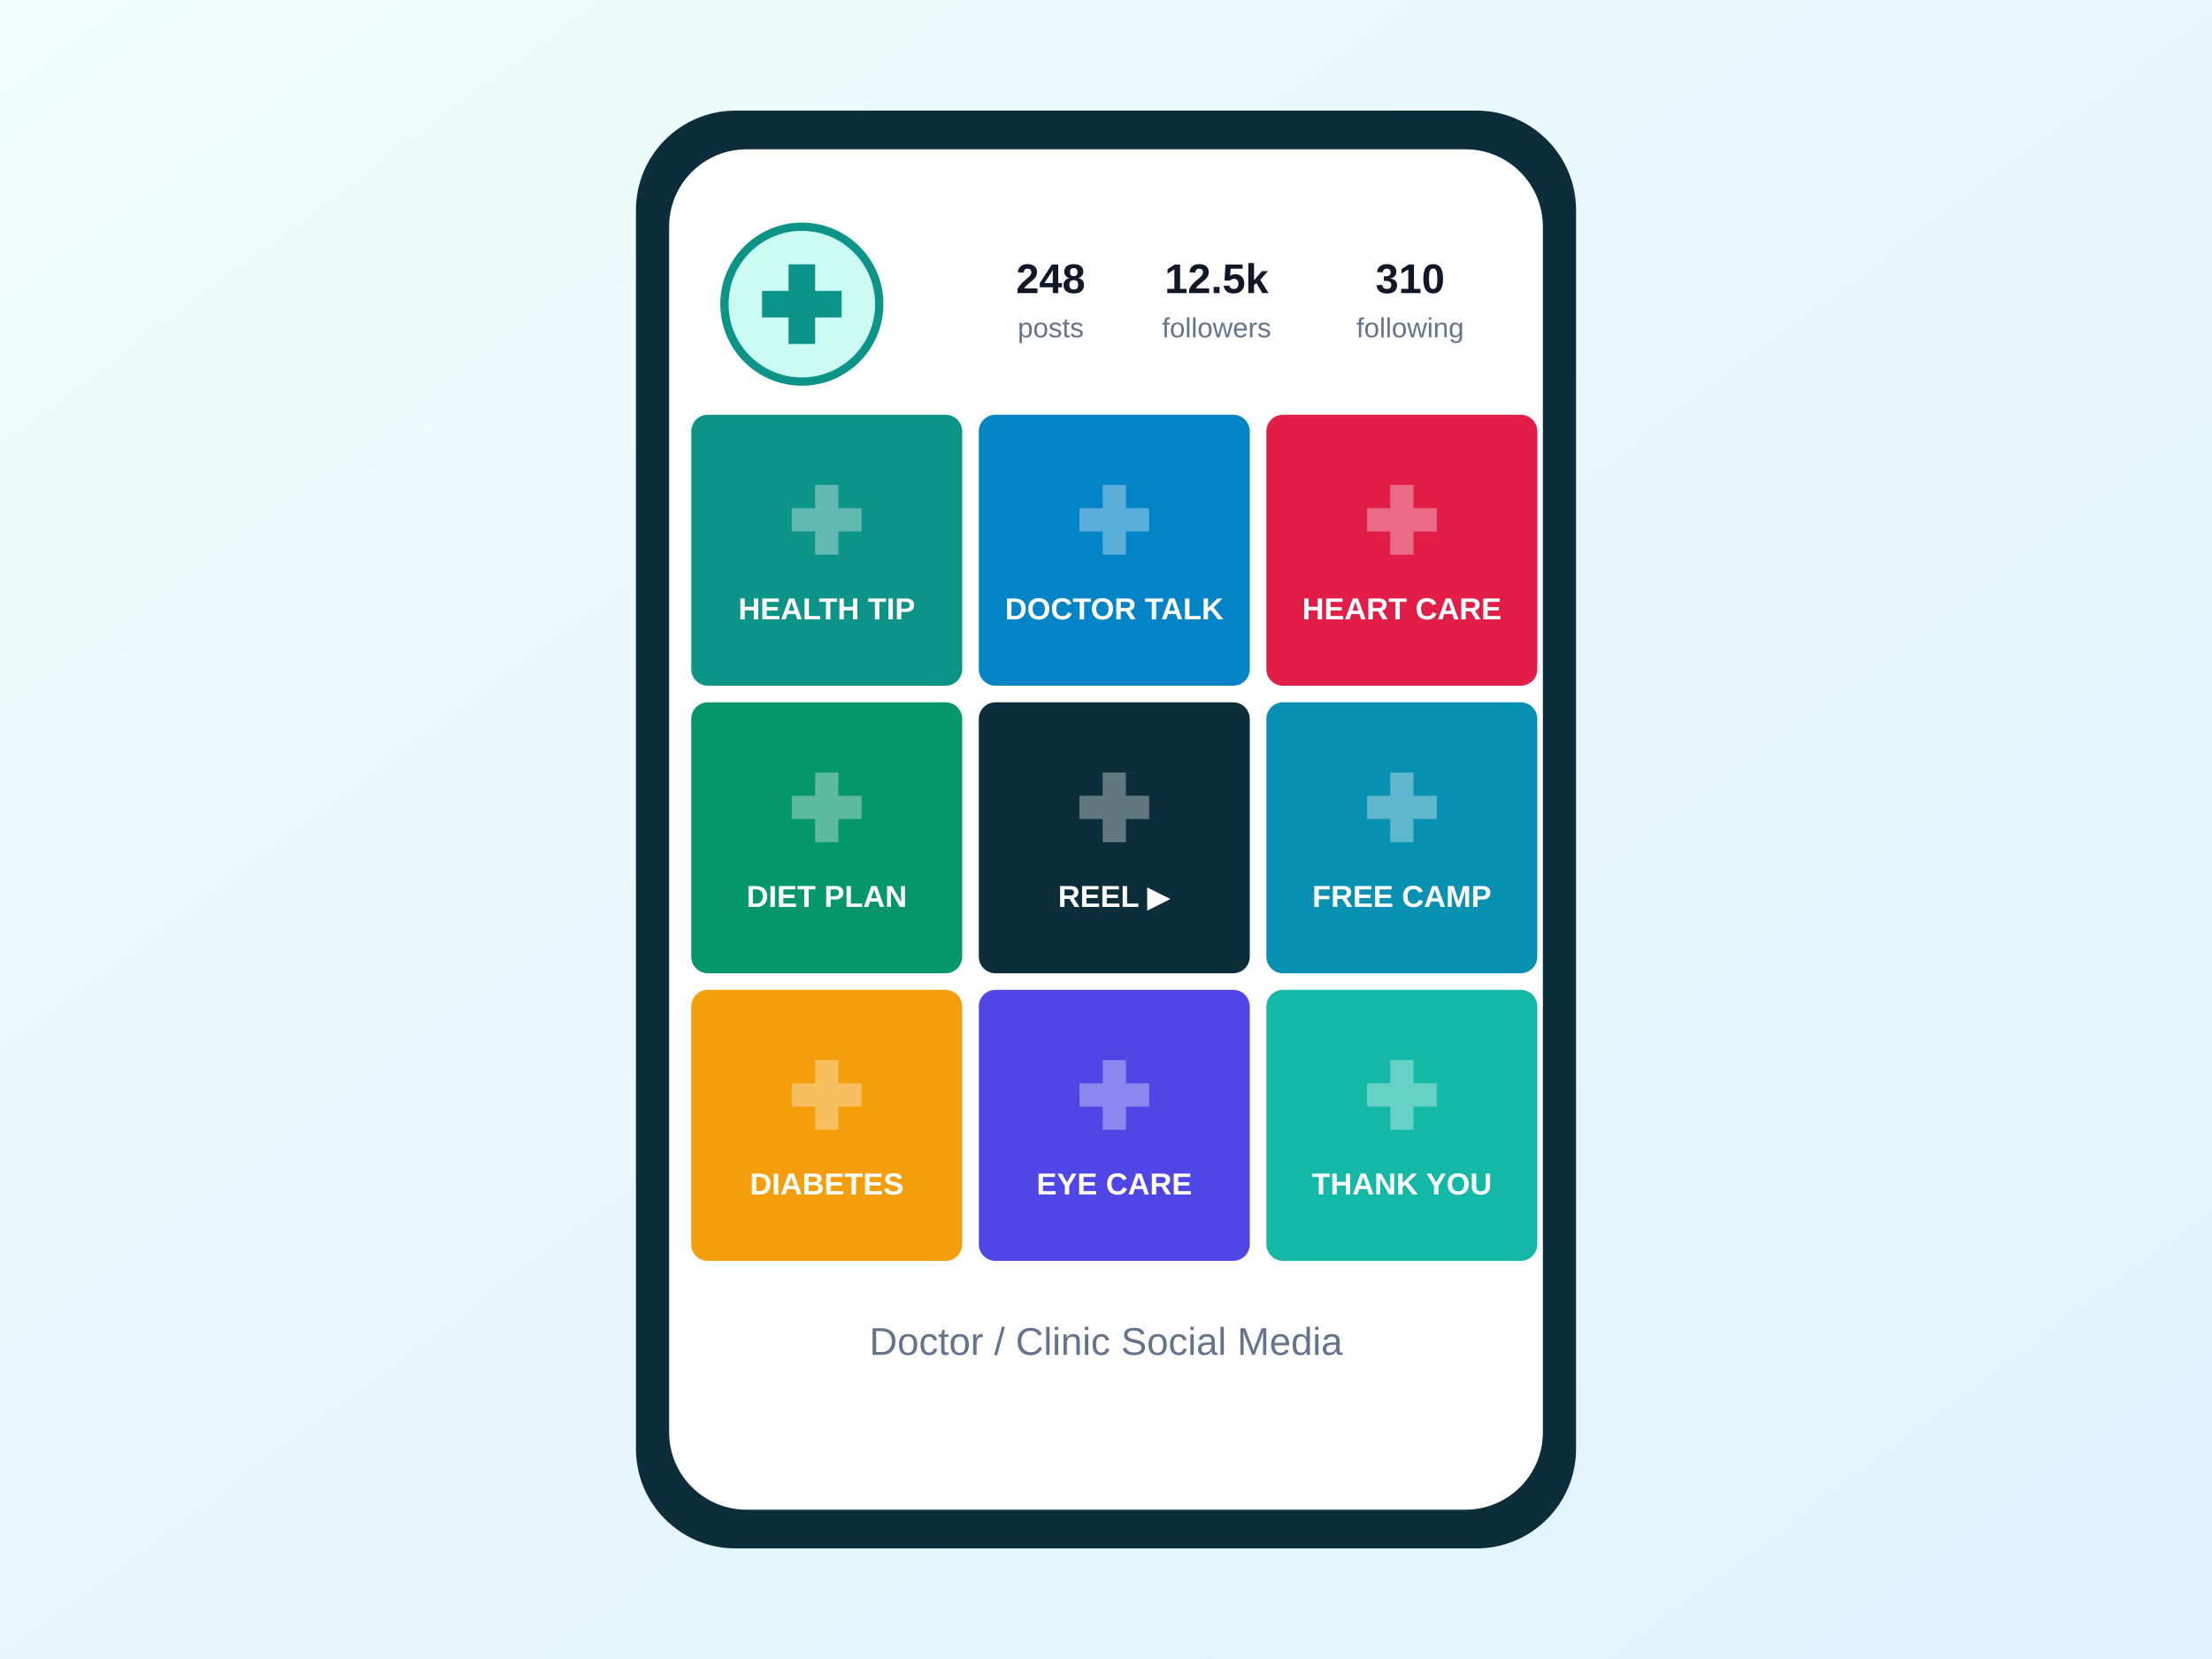
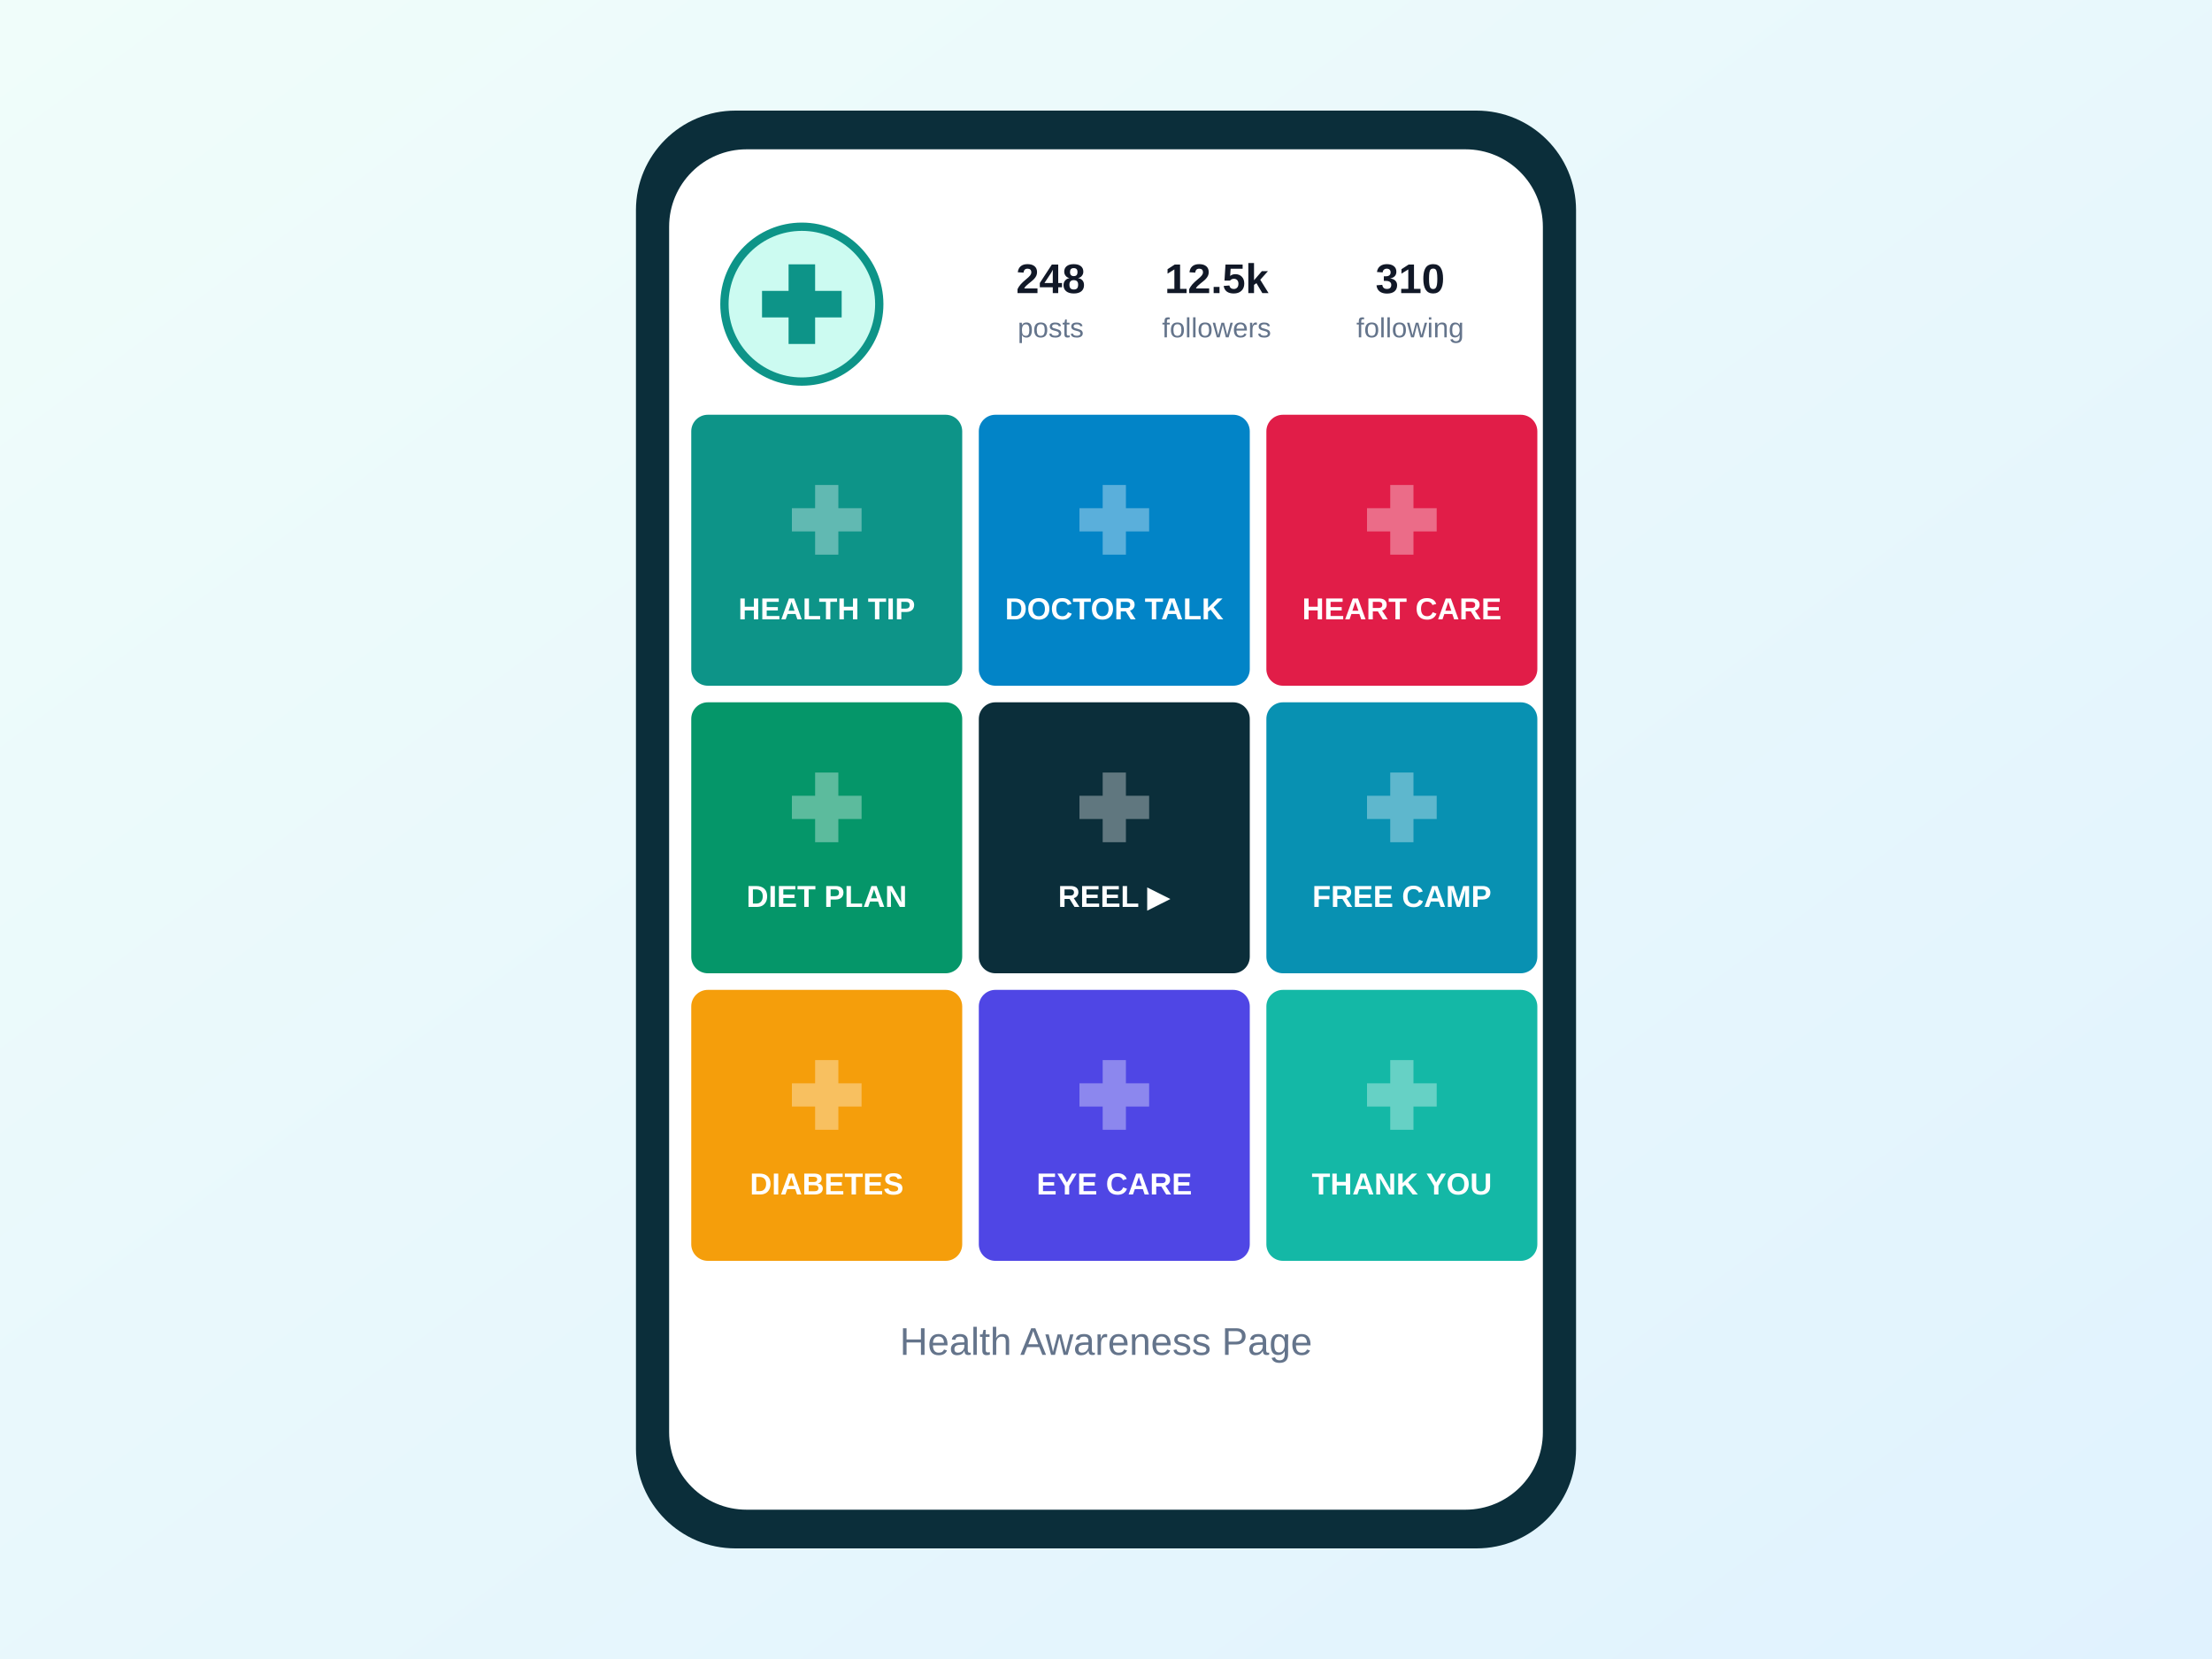
<svg xmlns="http://www.w3.org/2000/svg" viewBox="0 0 800 600" font-family="Plus Jakarta Sans,Hind Siliguri,Arial,sans-serif">
  <defs>
    <linearGradient id="bg" x1="0" y1="0" x2="1" y2="1">
      <stop offset="0" stop-color="#f0fdfa" />
      <stop offset="1" stop-color="#e0f2fe" />
    </linearGradient>
    <linearGradient id="lg" x1="0" y1="0" x2="1" y2="1">
      <stop offset="0" stop-color="#0d9488" />
      <stop offset="1" stop-color="#0284c7" />
    </linearGradient>
  </defs>
  <rect width="800" height="600" fill="url(#bg)" />
  <g transform="translate(230,40)">
    <rect width="340" height="520" rx="36" fill="#0b2e3a" />
    <rect x="12" y="14" width="316" height="492" rx="28" fill="#fff" />
    <circle cx="60" cy="70" r="28" fill="#ccfbf1" stroke="#0d9488" stroke-width="3" />
    <path transform="translate(60,70) scale(0.8)" d="M-6-18h12v12h12v12h-12v12h-12v-12h-12v-12h12z" fill="#0d9488" />
    <g font-size="15" font-weight="800" fill="#111827" text-anchor="middle">
      <text x="150" y="66">248</text>
      <text x="210" y="66">12.5k</text>
      <text x="280" y="66">310</text>
    </g>
    <g font-size="10" fill="#64748b" text-anchor="middle">
      <text x="150" y="82">posts</text>
      <text x="210" y="82">followers</text>
      <text x="280" y="82">following</text>
    </g>
  </g>
  <g transform="translate(250,150)">
    <rect width="98" height="98" rx="6" fill="#0d9488" />
    <path transform="translate(49,38) scale(0.7)" d="M-6-18h12v12h12v12h-12v12h-12v-12h-12v-12h12z" fill="rgba(255,255,255,.35)" />
    <text x="49" y="74" font-size="11" font-weight="800" fill="#fff" text-anchor="middle">HEALTH TIP</text>
  </g>
  <g transform="translate(354,150)">
    <rect width="98" height="98" rx="6" fill="#0284c7" />
    <path transform="translate(49,38) scale(0.7)" d="M-6-18h12v12h12v12h-12v12h-12v-12h-12v-12h12z" fill="rgba(255,255,255,.35)" />
    <text x="49" y="74" font-size="11" font-weight="800" fill="#fff" text-anchor="middle">DOCTOR TALK</text>
  </g>
  <g transform="translate(458,150)">
    <rect width="98" height="98" rx="6" fill="#e11d48" />
    <path transform="translate(49,38) scale(0.7)" d="M-6-18h12v12h12v12h-12v12h-12v-12h-12v-12h12z" fill="rgba(255,255,255,.35)" />
    <text x="49" y="74" font-size="11" font-weight="800" fill="#fff" text-anchor="middle">HEART CARE</text>
  </g>
  <g transform="translate(250,254)">
    <rect width="98" height="98" rx="6" fill="#059669" />
    <path transform="translate(49,38) scale(0.7)" d="M-6-18h12v12h12v12h-12v12h-12v-12h-12v-12h12z" fill="rgba(255,255,255,.35)" />
    <text x="49" y="74" font-size="11" font-weight="800" fill="#fff" text-anchor="middle">DIET PLAN</text>
  </g>
  <g transform="translate(354,254)">
    <rect width="98" height="98" rx="6" fill="#0b2e3a" />
    <path transform="translate(49,38) scale(0.7)" d="M-6-18h12v12h12v12h-12v12h-12v-12h-12v-12h12z" fill="rgba(255,255,255,.35)" />
    <text x="49" y="74" font-size="11" font-weight="800" fill="#fff" text-anchor="middle">REEL ▶</text>
  </g>
  <g transform="translate(458,254)">
    <rect width="98" height="98" rx="6" fill="#0891b2" />
    <path transform="translate(49,38) scale(0.7)" d="M-6-18h12v12h12v12h-12v12h-12v-12h-12v-12h12z" fill="rgba(255,255,255,.35)" />
    <text x="49" y="74" font-size="11" font-weight="800" fill="#fff" text-anchor="middle">FREE CAMP</text>
  </g>
  <g transform="translate(250,358)">
    <rect width="98" height="98" rx="6" fill="#f59e0b" />
    <path transform="translate(49,38) scale(0.7)" d="M-6-18h12v12h12v12h-12v12h-12v-12h-12v-12h12z" fill="rgba(255,255,255,.35)" />
    <text x="49" y="74" font-size="11" font-weight="800" fill="#fff" text-anchor="middle">DIABETES</text>
  </g>
  <g transform="translate(354,358)">
    <rect width="98" height="98" rx="6" fill="#4f46e5" />
    <path transform="translate(49,38) scale(0.7)" d="M-6-18h12v12h12v12h-12v12h-12v-12h-12v-12h12z" fill="rgba(255,255,255,.35)" />
    <text x="49" y="74" font-size="11" font-weight="800" fill="#fff" text-anchor="middle">EYE CARE</text>
  </g>
  <g transform="translate(458,358)">
    <rect width="98" height="98" rx="6" fill="#14b8a6" />
    <path transform="translate(49,38) scale(0.7)" d="M-6-18h12v12h12v12h-12v12h-12v-12h-12v-12h12z" fill="rgba(255,255,255,.35)" />
    <text x="49" y="74" font-size="11" font-weight="800" fill="#fff" text-anchor="middle">THANK YOU</text>
  </g>
-   <text x="400" y="490" font-size="14" fill="#64748b" text-anchor="middle">Doctor / Clinic Social Media</text>
+   <text x="400" y="490" font-size="14" fill="#64748b" text-anchor="middle">Health Awareness Page</text>
</svg>
